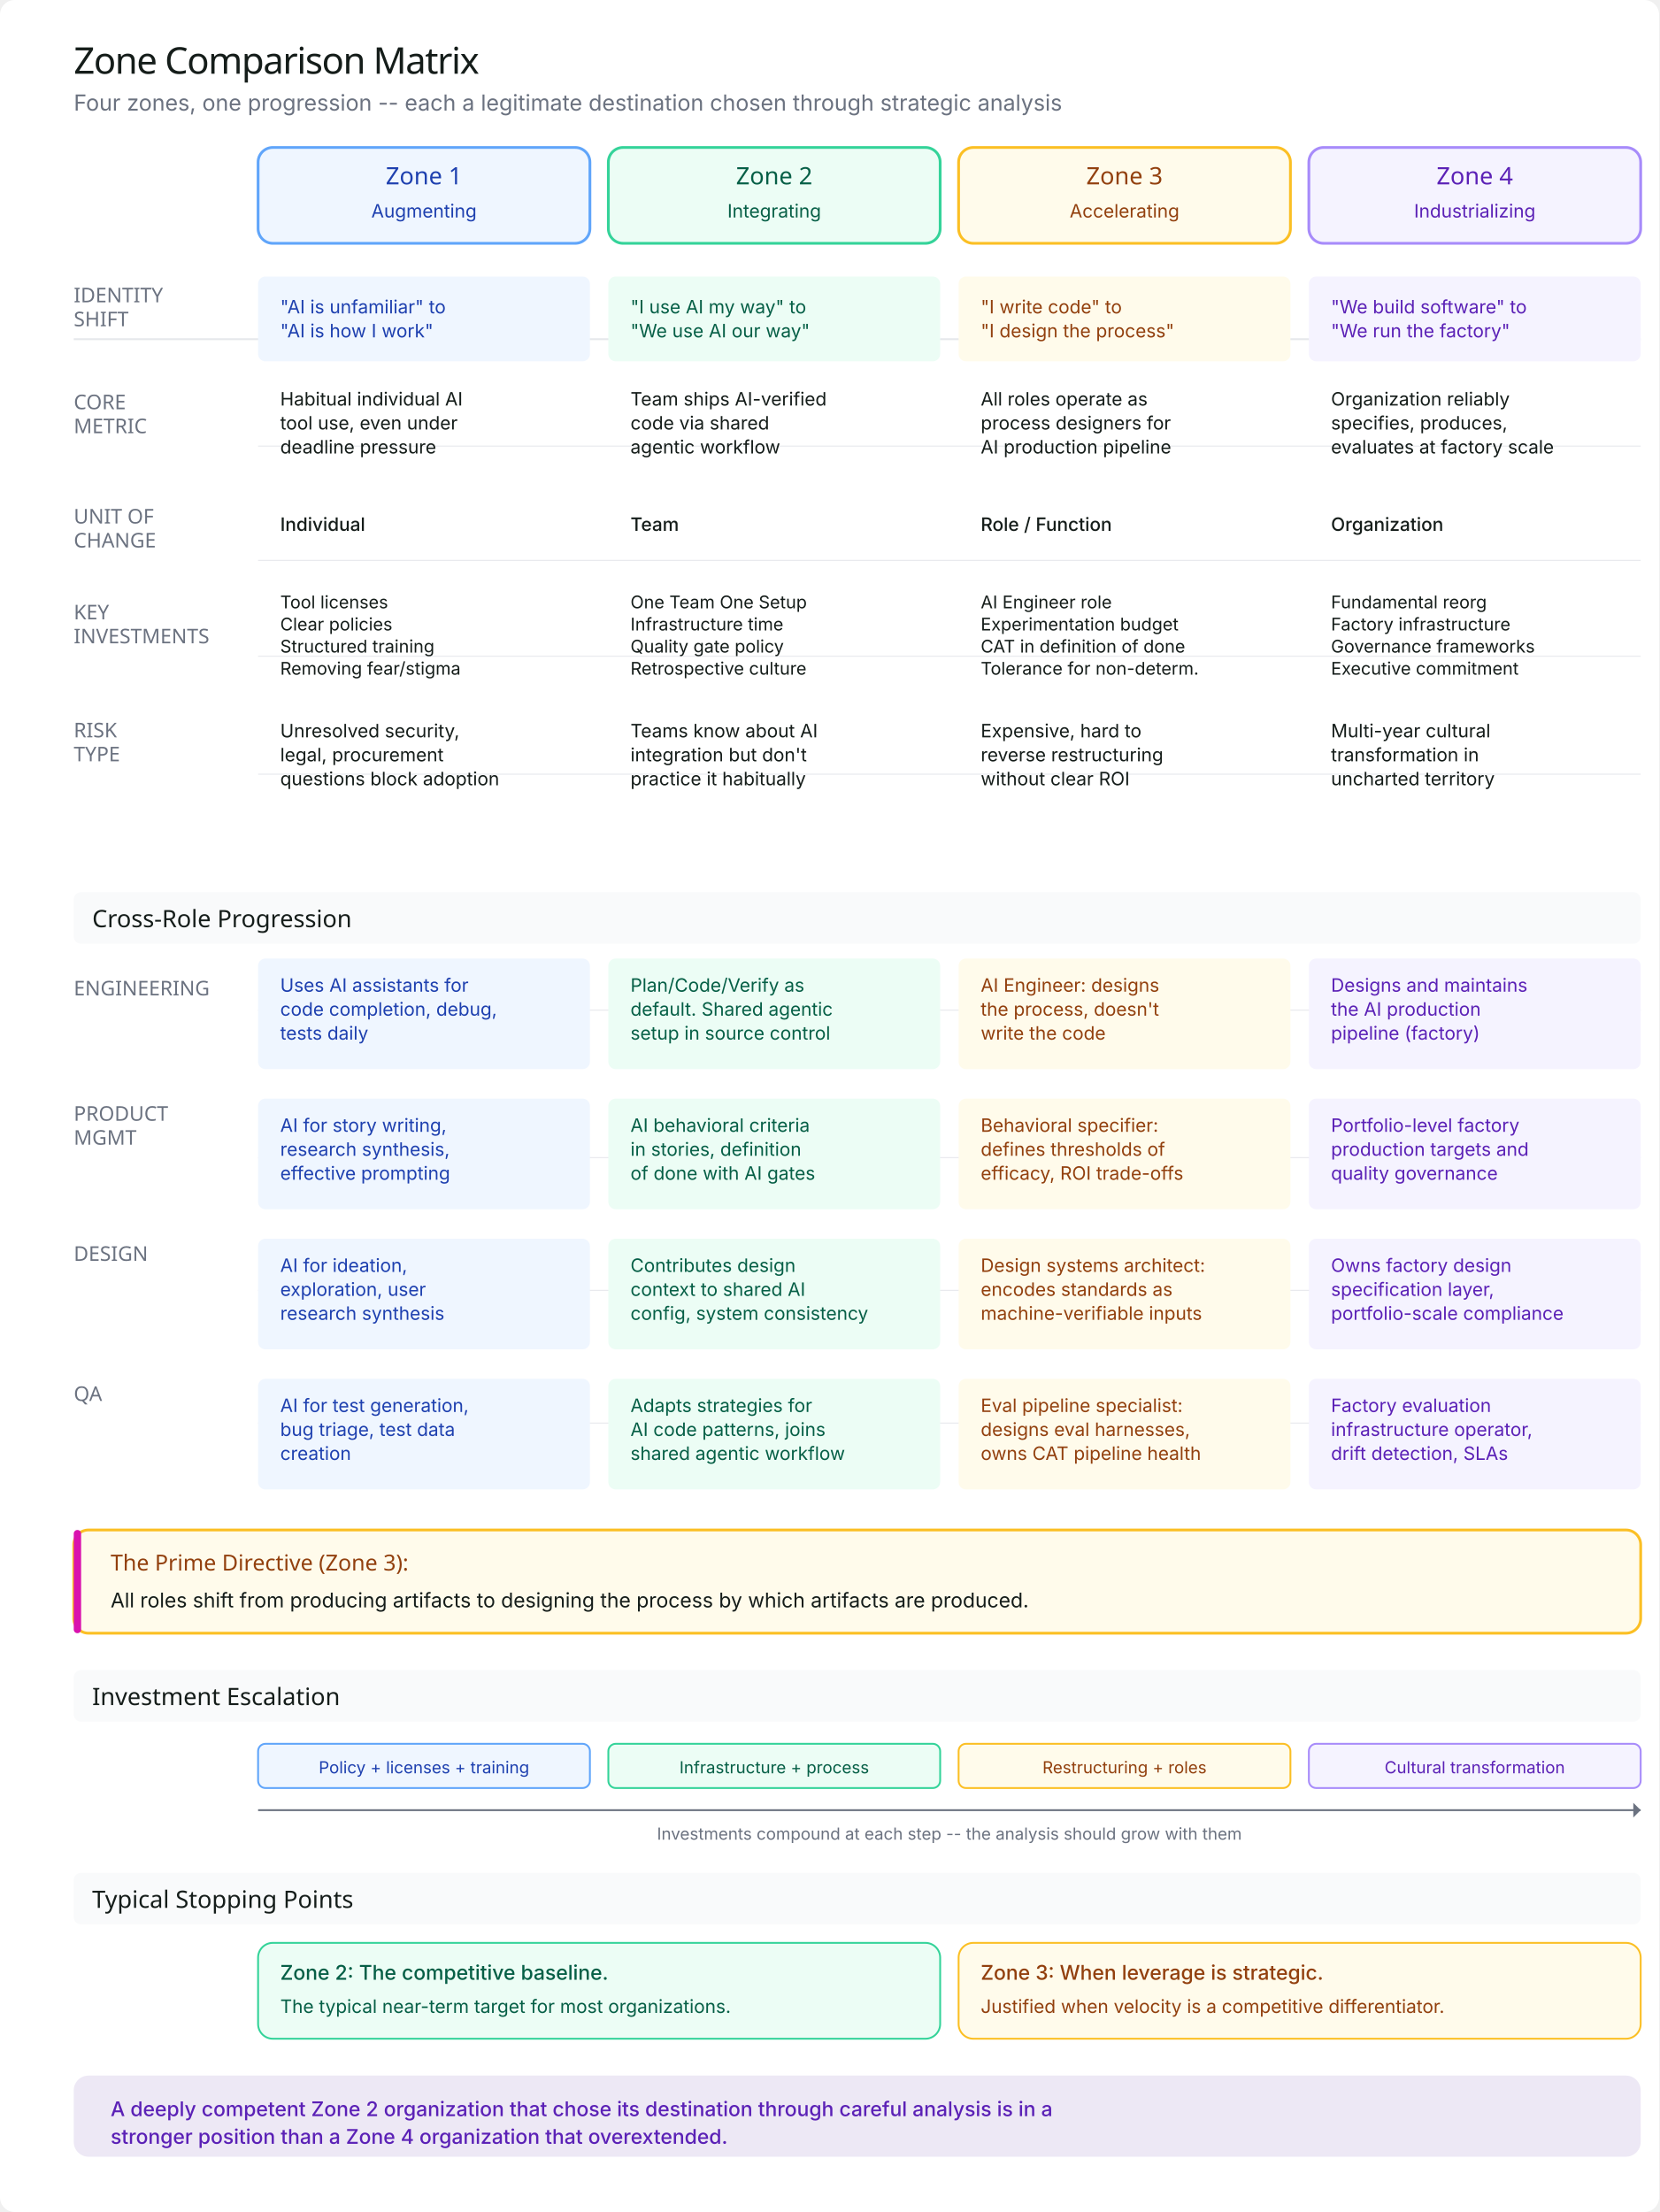
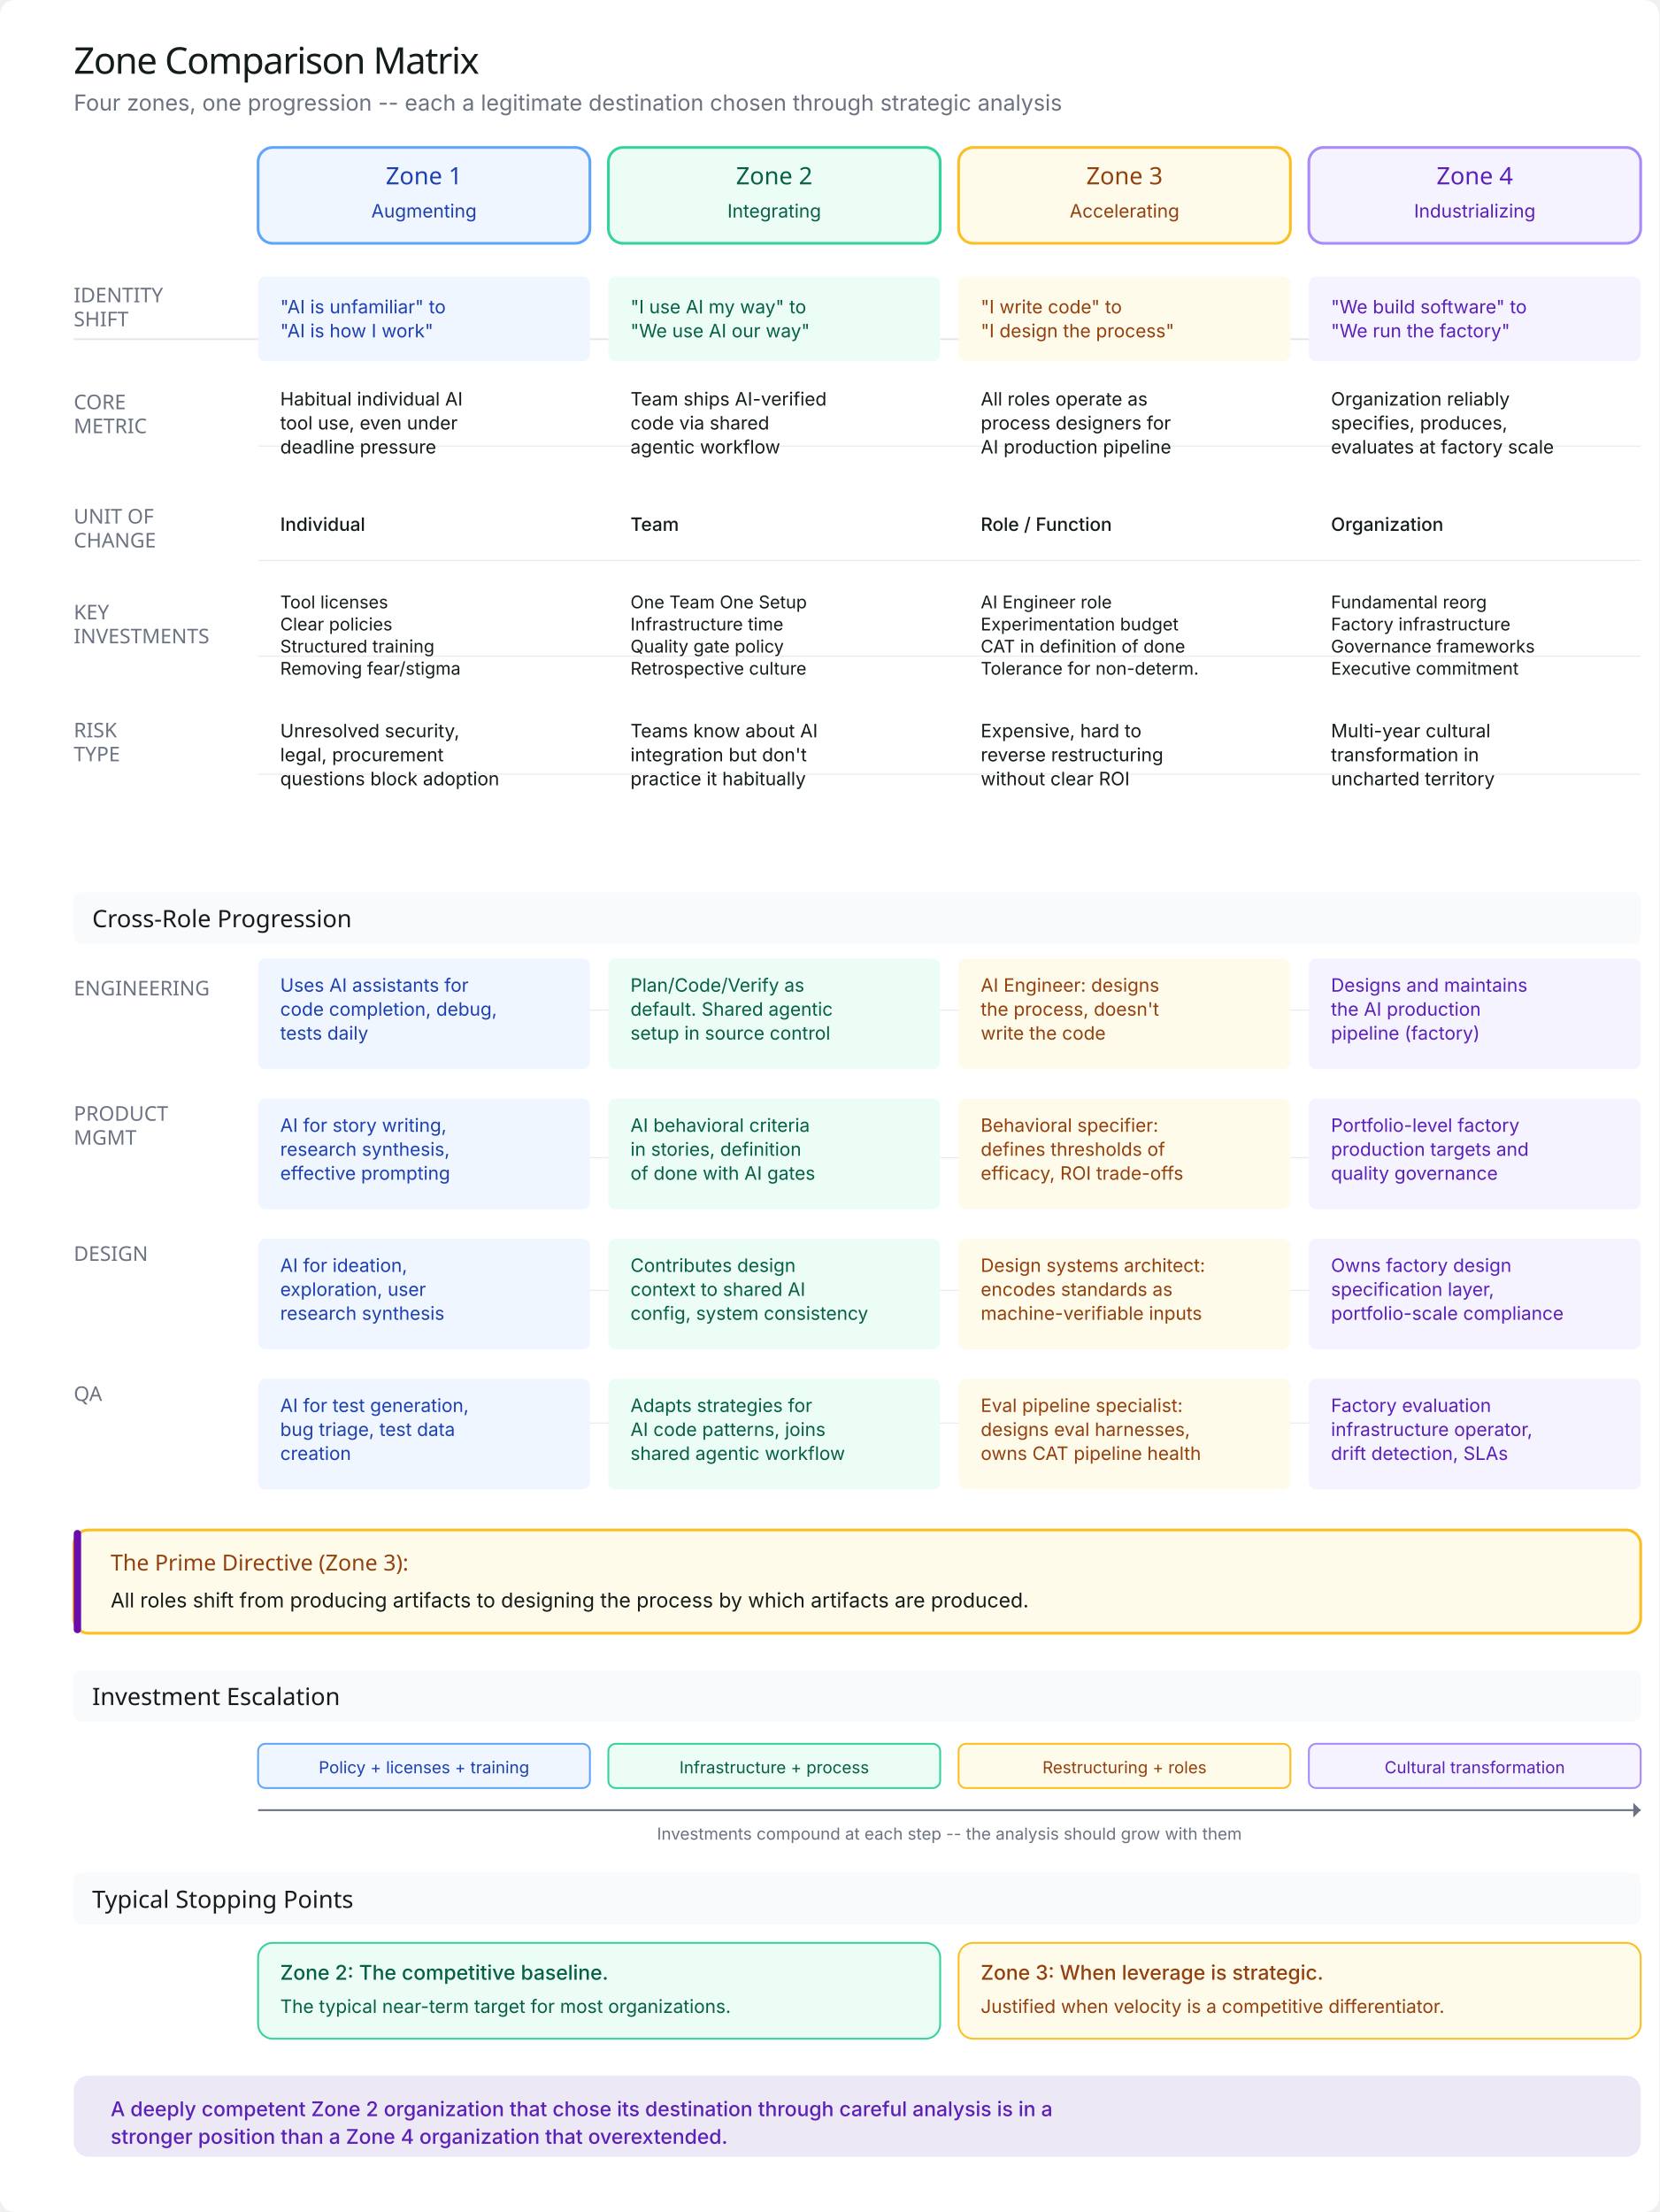
<svg xmlns="http://www.w3.org/2000/svg" viewBox="0 0 900 1200" font-family="'Inter', sans-serif">
  <rect width="900" height="1200" fill="#fff" rx="8" />
  <text x="40" y="40" font-family="'DM Sans', sans-serif" font-size="20" font-weight="400" fill="#151D1A" letter-spacing="-0.03em">Zone Comparison Matrix</text>
  <text x="40" y="60" font-size="12" fill="#6B7280">Four zones, one progression -- each a legitimate destination chosen through strategic analysis</text>
  <rect x="140" y="80" width="180" height="52" rx="8" fill="#EFF6FF" stroke="#60A5FA" stroke-width="1.5" />
  <text x="230" y="100" font-family="'DM Sans', sans-serif" font-size="13" font-weight="500" fill="#1E40AF" text-anchor="middle">Zone 1</text>
  <text x="230" y="118" font-size="10" fill="#1E40AF" text-anchor="middle">Augmenting</text>
  <rect x="330" y="80" width="180" height="52" rx="8" fill="#ECFDF5" stroke="#34D399" stroke-width="1.5" />
  <text x="420" y="100" font-family="'DM Sans', sans-serif" font-size="13" font-weight="500" fill="#065F46" text-anchor="middle">Zone 2</text>
  <text x="420" y="118" font-size="10" fill="#065F46" text-anchor="middle">Integrating</text>
  <rect x="520" y="80" width="180" height="52" rx="8" fill="#FFFBEB" stroke="#FBBF24" stroke-width="1.5" />
  <text x="610" y="100" font-family="'DM Sans', sans-serif" font-size="13" font-weight="500" fill="#92400E" text-anchor="middle">Zone 3</text>
  <text x="610" y="118" font-size="10" fill="#92400E" text-anchor="middle">Accelerating</text>
  <rect x="710" y="80" width="180" height="52" rx="8" fill="#F5F3FF" stroke="#A78BFA" stroke-width="1.5" />
  <text x="800" y="100" font-family="'DM Sans', sans-serif" font-size="13" font-weight="500" fill="#5B21B6" text-anchor="middle">Zone 4</text>
  <text x="800" y="118" font-size="10" fill="#5B21B6" text-anchor="middle">Industrializing</text>
  <text x="40" y="164" font-family="'DM Sans', sans-serif" font-size="11" font-weight="500" fill="#6B7280">IDENTITY</text>
  <text x="40" y="177" font-family="'DM Sans', sans-serif" font-size="11" font-weight="500" fill="#6B7280">SHIFT</text>
  <line x1="40" y1="184" x2="890" y2="184" stroke="#E5E7EB" stroke-width="1" />
  <rect x="140" y="150" width="180" height="46" rx="4" fill="#EFF6FF" />
  <text x="152" y="170" font-size="10" fill="#1E40AF">"AI is unfamiliar" to</text>
  <text x="152" y="183" font-size="10" fill="#1E40AF">"AI is how I work"</text>
  <rect x="330" y="150" width="180" height="46" rx="4" fill="#ECFDF5" />
  <text x="342" y="170" font-size="10" fill="#065F46">"I use AI my way" to</text>
  <text x="342" y="183" font-size="10" fill="#065F46">"We use AI our way"</text>
  <rect x="520" y="150" width="180" height="46" rx="4" fill="#FFFBEB" />
  <text x="532" y="170" font-size="10" fill="#92400E">"I write code" to</text>
  <text x="532" y="183" font-size="10" fill="#92400E">"I design the process"</text>
  <rect x="710" y="150" width="180" height="46" rx="4" fill="#F5F3FF" />
  <text x="722" y="170" font-size="10" fill="#5B21B6">"We build software" to</text>
  <text x="722" y="183" font-size="10" fill="#5B21B6">"We run the factory"</text>
  <text x="40" y="222" font-family="'DM Sans', sans-serif" font-size="11" font-weight="500" fill="#6B7280">CORE</text>
  <text x="40" y="235" font-family="'DM Sans', sans-serif" font-size="11" font-weight="500" fill="#6B7280">METRIC</text>
  <line x1="140" y1="242" x2="890" y2="242" stroke="#E5E7EB" stroke-width="0.5" />
  <text x="152" y="220" font-size="10" fill="#151D1A">Habitual individual AI</text>
  <text x="152" y="233" font-size="10" fill="#151D1A">tool use, even under</text>
  <text x="152" y="246" font-size="10" fill="#151D1A">deadline pressure</text>
  <text x="342" y="220" font-size="10" fill="#151D1A">Team ships AI-verified</text>
  <text x="342" y="233" font-size="10" fill="#151D1A">code via shared</text>
  <text x="342" y="246" font-size="10" fill="#151D1A">agentic workflow</text>
  <text x="532" y="220" font-size="10" fill="#151D1A">All roles operate as</text>
  <text x="532" y="233" font-size="10" fill="#151D1A">process designers for</text>
  <text x="532" y="246" font-size="10" fill="#151D1A">AI production pipeline</text>
  <text x="722" y="220" font-size="10" fill="#151D1A">Organization reliably</text>
  <text x="722" y="233" font-size="10" fill="#151D1A">specifies, produces,</text>
  <text x="722" y="246" font-size="10" fill="#151D1A">evaluates at factory scale</text>
  <text x="40" y="284" font-family="'DM Sans', sans-serif" font-size="11" font-weight="500" fill="#6B7280">UNIT OF</text>
  <text x="40" y="297" font-family="'DM Sans', sans-serif" font-size="11" font-weight="500" fill="#6B7280">CHANGE</text>
  <line x1="140" y1="304" x2="890" y2="304" stroke="#E5E7EB" stroke-width="0.5" />
  <text x="152" y="288" font-size="10" fill="#151D1A" font-weight="500">Individual</text>
  <text x="342" y="288" font-size="10" fill="#151D1A" font-weight="500">Team</text>
  <text x="532" y="288" font-size="10" fill="#151D1A" font-weight="500">Role / Function</text>
  <text x="722" y="288" font-size="10" fill="#151D1A" font-weight="500">Organization</text>
  <text x="40" y="336" font-family="'DM Sans', sans-serif" font-size="11" font-weight="500" fill="#6B7280">KEY</text>
  <text x="40" y="349" font-family="'DM Sans', sans-serif" font-size="11" font-weight="500" fill="#6B7280">INVESTMENTS</text>
  <line x1="140" y1="356" x2="890" y2="356" stroke="#E5E7EB" stroke-width="0.5" />
  <text x="152" y="330" font-size="9.5" fill="#151D1A">Tool licenses</text>
  <text x="152" y="342" font-size="9.5" fill="#151D1A">Clear policies</text>
  <text x="152" y="354" font-size="9.5" fill="#151D1A">Structured training</text>
  <text x="152" y="366" font-size="9.5" fill="#151D1A">Removing fear/stigma</text>
  <text x="342" y="330" font-size="9.5" fill="#151D1A">One Team One Setup</text>
  <text x="342" y="342" font-size="9.5" fill="#151D1A">Infrastructure time</text>
  <text x="342" y="354" font-size="9.5" fill="#151D1A">Quality gate policy</text>
  <text x="342" y="366" font-size="9.5" fill="#151D1A">Retrospective culture</text>
  <text x="532" y="330" font-size="9.5" fill="#151D1A">AI Engineer role</text>
  <text x="532" y="342" font-size="9.5" fill="#151D1A">Experimentation budget</text>
  <text x="532" y="354" font-size="9.5" fill="#151D1A">CAT in definition of done</text>
  <text x="532" y="366" font-size="9.5" fill="#151D1A">Tolerance for non-determ.</text>
  <text x="722" y="330" font-size="9.5" fill="#151D1A">Fundamental reorg</text>
  <text x="722" y="342" font-size="9.5" fill="#151D1A">Factory infrastructure</text>
  <text x="722" y="354" font-size="9.5" fill="#151D1A">Governance frameworks</text>
  <text x="722" y="366" font-size="9.5" fill="#151D1A">Executive commitment</text>
  <text x="40" y="400" font-family="'DM Sans', sans-serif" font-size="11" font-weight="500" fill="#6B7280">RISK</text>
  <text x="40" y="413" font-family="'DM Sans', sans-serif" font-size="11" font-weight="500" fill="#6B7280">TYPE</text>
  <line x1="140" y1="420" x2="890" y2="420" stroke="#E5E7EB" stroke-width="0.5" />
  <text x="152" y="400" font-size="10" fill="#151D1A">Unresolved security,</text>
  <text x="152" y="413" font-size="10" fill="#151D1A">legal, procurement</text>
  <text x="152" y="426" font-size="10" fill="#151D1A">questions block adoption</text>
  <text x="342" y="400" font-size="10" fill="#151D1A">Teams know about AI</text>
  <text x="342" y="413" font-size="10" fill="#151D1A">integration but don't</text>
  <text x="342" y="426" font-size="10" fill="#151D1A">practice it habitually</text>
  <text x="532" y="400" font-size="10" fill="#151D1A">Expensive, hard to</text>
  <text x="532" y="413" font-size="10" fill="#151D1A">reverse restructuring</text>
  <text x="532" y="426" font-size="10" fill="#151D1A">without clear ROI</text>
  <text x="722" y="400" font-size="10" fill="#151D1A">Multi-year cultural</text>
  <text x="722" y="413" font-size="10" fill="#151D1A">transformation in</text>
  <text x="722" y="426" font-size="10" fill="#151D1A">uncharted territory</text>
  <rect x="40" y="484" width="850" height="28" rx="4" fill="#F9FAFB" />
  <text x="50" y="503" font-family="'DM Sans', sans-serif" font-size="13" font-weight="500" fill="#151D1A">Cross-Role Progression</text>
  <text x="40" y="540" font-family="'DM Sans', sans-serif" font-size="11" font-weight="500" fill="#6B7280">ENGINEERING</text>
  <line x1="140" y1="548" x2="890" y2="548" stroke="#E5E7EB" stroke-width="0.5" />
  <rect x="140" y="520" width="180" height="60" rx="4" fill="#EFF6FF" />
  <text x="152" y="538" font-size="10" fill="#1E40AF">Uses AI assistants for</text>
  <text x="152" y="551" font-size="10" fill="#1E40AF">code completion, debug,</text>
  <text x="152" y="564" font-size="10" fill="#1E40AF">tests daily</text>
  <rect x="330" y="520" width="180" height="60" rx="4" fill="#ECFDF5" />
  <text x="342" y="538" font-size="10" fill="#065F46">Plan/Code/Verify as</text>
  <text x="342" y="551" font-size="10" fill="#065F46">default. Shared agentic</text>
  <text x="342" y="564" font-size="10" fill="#065F46">setup in source control</text>
  <rect x="520" y="520" width="180" height="60" rx="4" fill="#FFFBEB" />
  <text x="532" y="538" font-size="10" fill="#92400E">AI Engineer: designs</text>
  <text x="532" y="551" font-size="10" fill="#92400E">the process, doesn't</text>
  <text x="532" y="564" font-size="10" fill="#92400E">write the code</text>
  <rect x="710" y="520" width="180" height="60" rx="4" fill="#F5F3FF" />
  <text x="722" y="538" font-size="10" fill="#5B21B6">Designs and maintains</text>
  <text x="722" y="551" font-size="10" fill="#5B21B6">the AI production</text>
  <text x="722" y="564" font-size="10" fill="#5B21B6">pipeline (factory)</text>
  <text x="40" y="608" font-family="'DM Sans', sans-serif" font-size="11" font-weight="500" fill="#6B7280">PRODUCT</text>
  <text x="40" y="621" font-family="'DM Sans', sans-serif" font-size="11" font-weight="500" fill="#6B7280">MGMT</text>
  <line x1="140" y1="628" x2="890" y2="628" stroke="#E5E7EB" stroke-width="0.5" />
  <rect x="140" y="596" width="180" height="60" rx="4" fill="#EFF6FF" />
  <text x="152" y="614" font-size="10" fill="#1E40AF">AI for story writing,</text>
  <text x="152" y="627" font-size="10" fill="#1E40AF">research synthesis,</text>
  <text x="152" y="640" font-size="10" fill="#1E40AF">effective prompting</text>
  <rect x="330" y="596" width="180" height="60" rx="4" fill="#ECFDF5" />
  <text x="342" y="614" font-size="10" fill="#065F46">AI behavioral criteria</text>
  <text x="342" y="627" font-size="10" fill="#065F46">in stories, definition</text>
  <text x="342" y="640" font-size="10" fill="#065F46">of done with AI gates</text>
  <rect x="520" y="596" width="180" height="60" rx="4" fill="#FFFBEB" />
  <text x="532" y="614" font-size="10" fill="#92400E">Behavioral specifier:</text>
  <text x="532" y="627" font-size="10" fill="#92400E">defines thresholds of</text>
  <text x="532" y="640" font-size="10" fill="#92400E">efficacy, ROI trade-offs</text>
  <rect x="710" y="596" width="180" height="60" rx="4" fill="#F5F3FF" />
  <text x="722" y="614" font-size="10" fill="#5B21B6">Portfolio-level factory</text>
  <text x="722" y="627" font-size="10" fill="#5B21B6">production targets and</text>
  <text x="722" y="640" font-size="10" fill="#5B21B6">quality governance</text>
  <text x="40" y="684" font-family="'DM Sans', sans-serif" font-size="11" font-weight="500" fill="#6B7280">DESIGN</text>
  <line x1="140" y1="700" x2="890" y2="700" stroke="#E5E7EB" stroke-width="0.5" />
  <rect x="140" y="672" width="180" height="60" rx="4" fill="#EFF6FF" />
  <text x="152" y="690" font-size="10" fill="#1E40AF">AI for ideation,</text>
  <text x="152" y="703" font-size="10" fill="#1E40AF">exploration, user</text>
  <text x="152" y="716" font-size="10" fill="#1E40AF">research synthesis</text>
  <rect x="330" y="672" width="180" height="60" rx="4" fill="#ECFDF5" />
  <text x="342" y="690" font-size="10" fill="#065F46">Contributes design</text>
  <text x="342" y="703" font-size="10" fill="#065F46">context to shared AI</text>
  <text x="342" y="716" font-size="10" fill="#065F46">config, system consistency</text>
  <rect x="520" y="672" width="180" height="60" rx="4" fill="#FFFBEB" />
  <text x="532" y="690" font-size="10" fill="#92400E">Design systems architect:</text>
  <text x="532" y="703" font-size="10" fill="#92400E">encodes standards as</text>
  <text x="532" y="716" font-size="10" fill="#92400E">machine-verifiable inputs</text>
  <rect x="710" y="672" width="180" height="60" rx="4" fill="#F5F3FF" />
  <text x="722" y="690" font-size="10" fill="#5B21B6">Owns factory design</text>
  <text x="722" y="703" font-size="10" fill="#5B21B6">specification layer,</text>
  <text x="722" y="716" font-size="10" fill="#5B21B6">portfolio-scale compliance</text>
  <text x="40" y="760" font-family="'DM Sans', sans-serif" font-size="11" font-weight="500" fill="#6B7280">QA</text>
  <line x1="140" y1="772" x2="890" y2="772" stroke="#E5E7EB" stroke-width="0.5" />
  <rect x="140" y="748" width="180" height="60" rx="4" fill="#EFF6FF" />
  <text x="152" y="766" font-size="10" fill="#1E40AF">AI for test generation,</text>
  <text x="152" y="779" font-size="10" fill="#1E40AF">bug triage, test data</text>
  <text x="152" y="792" font-size="10" fill="#1E40AF">creation</text>
  <rect x="330" y="748" width="180" height="60" rx="4" fill="#ECFDF5" />
  <text x="342" y="766" font-size="10" fill="#065F46">Adapts strategies for</text>
  <text x="342" y="779" font-size="10" fill="#065F46">AI code patterns, joins</text>
  <text x="342" y="792" font-size="10" fill="#065F46">shared agentic workflow</text>
  <rect x="520" y="748" width="180" height="60" rx="4" fill="#FFFBEB" />
  <text x="532" y="766" font-size="10" fill="#92400E">Eval pipeline specialist:</text>
  <text x="532" y="779" font-size="10" fill="#92400E">designs eval harnesses,</text>
  <text x="532" y="792" font-size="10" fill="#92400E">owns CAT pipeline health</text>
  <rect x="710" y="748" width="180" height="60" rx="4" fill="#F5F3FF" />
  <text x="722" y="766" font-size="10" fill="#5B21B6">Factory evaluation</text>
  <text x="722" y="779" font-size="10" fill="#5B21B6">infrastructure operator,</text>
  <text x="722" y="792" font-size="10" fill="#5B21B6">drift detection, SLAs</text>
  <rect x="40" y="830" width="850" height="56" rx="8" fill="#FFFBEB" stroke="#FBBF24" stroke-width="1.5" />
-   <rect x="40" y="830" width="4" height="56" rx="2" fill="#D912AE" />
+   <rect x="40" y="830" width="4" height="56" rx="2" fill="#6A0DAD" />
  <text x="60" y="852" font-family="'DM Sans', sans-serif" font-size="12" font-weight="500" fill="#92400E">The Prime Directive (Zone 3):</text>
  <text x="60" y="872" font-size="11" fill="#151D1A">All roles shift from producing artifacts to designing the process by which artifacts are produced.</text>
  <rect x="40" y="906" width="850" height="28" rx="4" fill="#F9FAFB" />
  <text x="50" y="925" font-family="'DM Sans', sans-serif" font-size="13" font-weight="500" fill="#151D1A">Investment Escalation</text>
  <rect x="140" y="946" width="180" height="24" rx="4" fill="#EFF6FF" stroke="#60A5FA" stroke-width="1" />
  <text x="230" y="962" font-size="9" fill="#1E40AF" text-anchor="middle">Policy + licenses + training</text>
  <rect x="330" y="946" width="180" height="24" rx="4" fill="#ECFDF5" stroke="#34D399" stroke-width="1" />
  <text x="420" y="962" font-size="9" fill="#065F46" text-anchor="middle">Infrastructure + process</text>
  <rect x="520" y="946" width="180" height="24" rx="4" fill="#FFFBEB" stroke="#FBBF24" stroke-width="1" />
  <text x="610" y="962" font-size="9" fill="#92400E" text-anchor="middle">Restructuring + roles</text>
  <rect x="710" y="946" width="180" height="24" rx="4" fill="#F5F3FF" stroke="#A78BFA" stroke-width="1" />
  <text x="800" y="962" font-size="9" fill="#5B21B6" text-anchor="middle">Cultural transformation</text>
  <line x1="140" y1="982" x2="890" y2="982" stroke="#6B7280" stroke-width="1" />
  <polygon points="886,978 890,982 886,986" fill="#6B7280" />
  <text x="515" y="998" font-size="9" fill="#6B7280" text-anchor="middle">Investments compound at each step -- the analysis should grow with them</text>
  <rect x="40" y="1016" width="850" height="28" rx="4" fill="#F9FAFB" />
  <text x="50" y="1035" font-family="'DM Sans', sans-serif" font-size="13" font-weight="500" fill="#151D1A">Typical Stopping Points</text>
  <rect x="140" y="1054" width="370" height="52" rx="8" fill="#ECFDF5" stroke="#34D399" stroke-width="1" />
  <text x="152" y="1074" font-size="11" fill="#065F46" font-weight="500">Zone 2: The competitive baseline.</text>
  <text x="152" y="1092" font-size="10" fill="#065F46">The typical near-term target for most organizations.</text>
  <rect x="520" y="1054" width="370" height="52" rx="8" fill="#FFFBEB" stroke="#FBBF24" stroke-width="1" />
  <text x="532" y="1074" font-size="11" fill="#92400E" font-weight="500">Zone 3: When leverage is strategic.</text>
  <text x="532" y="1092" font-size="10" fill="#92400E">Justified when velocity is a competitive differentiator.</text>
  <rect x="40" y="1126" width="850" height="44" rx="8" fill="#EDE8F5" />
  <text x="60" y="1148" font-size="11" fill="#5B21B6" font-weight="500">A deeply competent Zone 2 organization that chose its destination through careful analysis is in a</text>
  <text x="60" y="1163" font-size="11" fill="#5B21B6" font-weight="500">stronger position than a Zone 4 organization that overextended.</text>
</svg>
